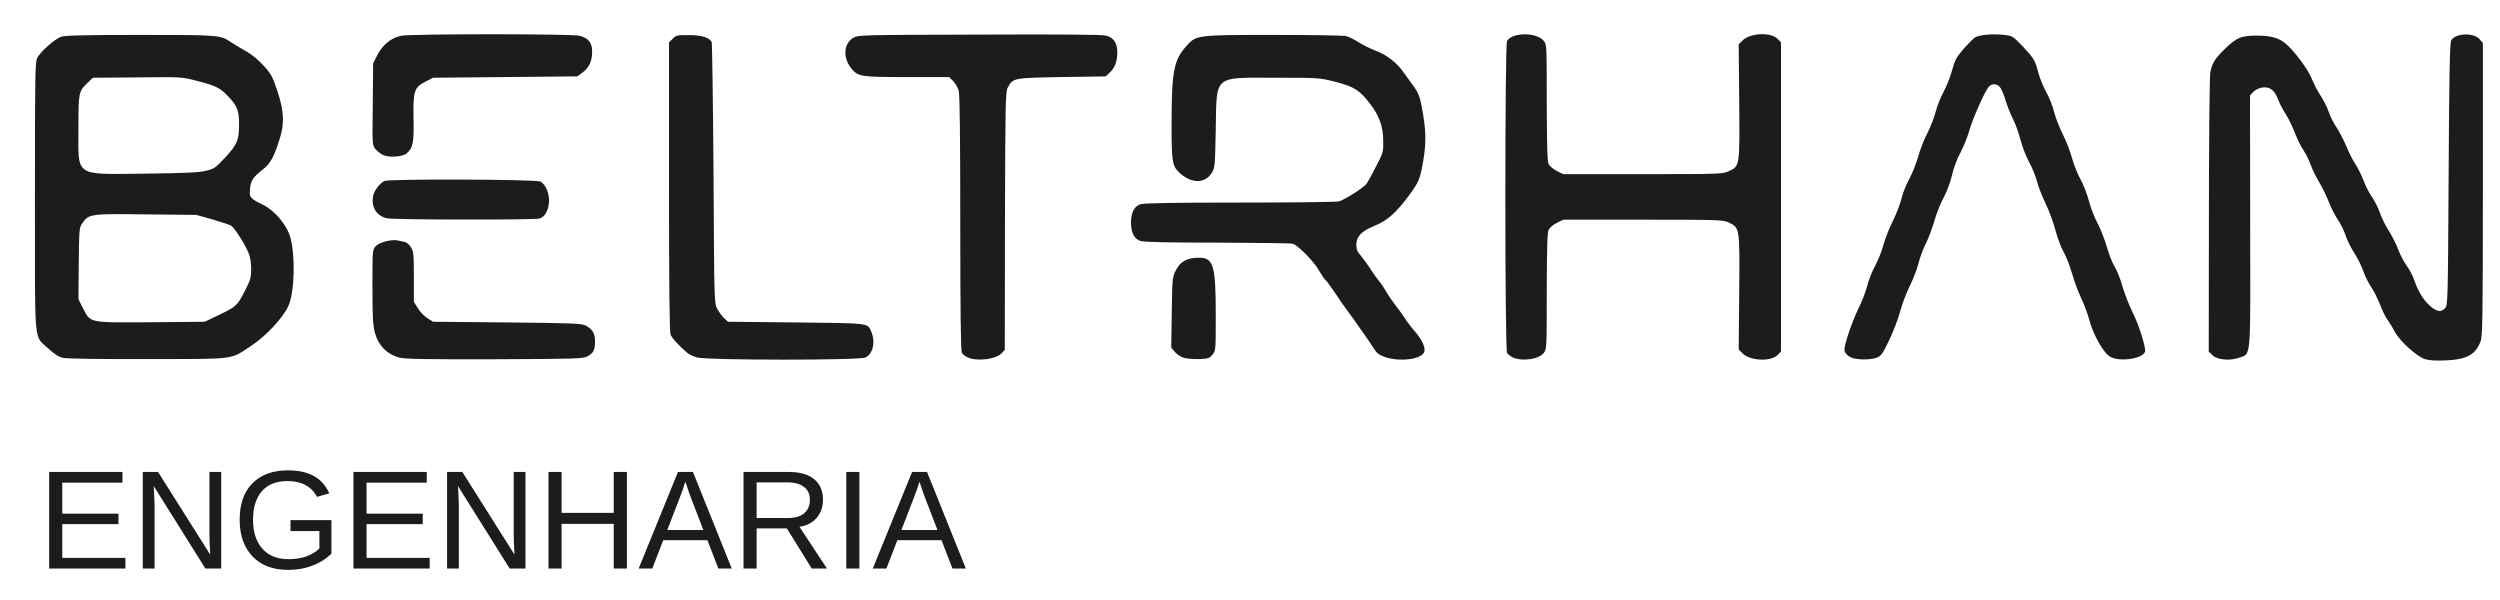
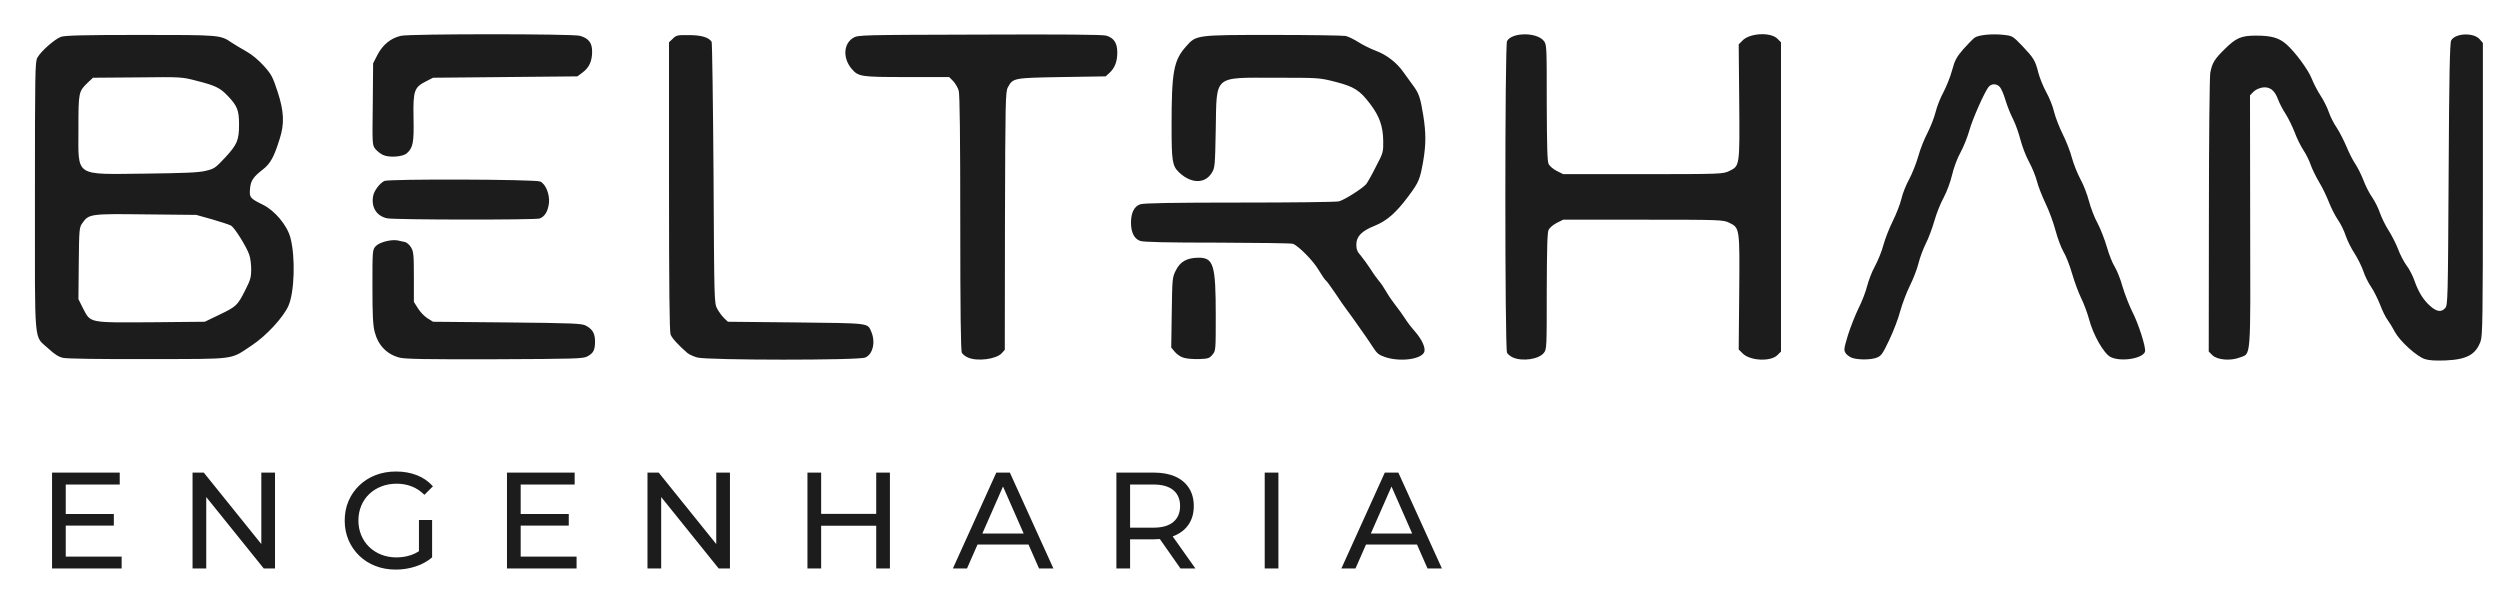
<svg xmlns="http://www.w3.org/2000/svg" viewBox="2 2 146 35" role="img" aria-label="Beltrhan Engenharia">
  <path fill="#1c1c1c" fill-rule="evenodd" d="M143.61,22.97C143.13,22.81 142.17,21.94 141.87,21.40C141.74,21.15 141.55,20.84 141.44,20.69C141.33,20.55 141.13,20.15 141.00,19.80C140.86,19.45 140.63,18.98 140.47,18.75C140.31,18.52 140.10,18.10 140.01,17.81C139.91,17.53 139.68,17.07 139.50,16.79C139.32,16.52 139.09,16.06 138.99,15.77C138.90,15.48 138.69,15.06 138.53,14.83C138.37,14.60 138.14,14.14 138.01,13.81C137.88,13.48 137.63,12.95 137.44,12.64C137.25,12.32 137.03,11.87 136.95,11.64C136.87,11.40 136.68,11.01 136.52,10.77C136.36,10.53 136.13,10.06 136.01,9.73C135.88,9.40 135.65,8.92 135.49,8.67C135.32,8.41 135.12,8.03 135.04,7.81C134.84,7.27 134.56,7.05 134.13,7.11C133.94,7.14 133.72,7.24 133.60,7.36L133.40,7.57L133.41,14.90C133.43,23.17 133.47,22.62 132.80,22.88C132.25,23.09 131.48,23.02 131.20,22.74L130.99,22.53L131.00,14.59C131.00,10.01 131.04,6.49 131.08,6.25C131.19,5.67 131.33,5.45 131.93,4.86C132.59,4.21 132.89,4.08 133.75,4.08C134.66,4.08 135.09,4.21 135.52,4.58C136.04,5.04 136.79,6.06 137.00,6.58C137.10,6.84 137.32,7.27 137.50,7.55C137.68,7.82 137.91,8.27 138.00,8.54C138.09,8.81 138.30,9.22 138.46,9.45C138.62,9.69 138.87,10.18 139.03,10.55C139.18,10.92 139.42,11.39 139.56,11.59C139.69,11.79 139.91,12.22 140.03,12.54C140.15,12.86 140.38,13.31 140.54,13.53C140.69,13.75 140.90,14.16 140.99,14.44C141.09,14.72 141.31,15.17 141.49,15.45C141.67,15.73 141.92,16.22 142.04,16.53C142.15,16.84 142.38,17.28 142.54,17.50C142.71,17.72 142.91,18.12 143.00,18.38C143.23,19.04 143.51,19.50 143.91,19.86C144.30,20.21 144.57,20.25 144.80,19.99C144.95,19.82 144.96,19.54 145.00,12.18C145.03,6.31 145.07,4.50 145.15,4.36C145.39,3.93 146.46,3.89 146.81,4.29L147.00,4.51L147.00,13.04C147.00,20.49 146.98,21.61 146.87,21.92C146.59,22.71 146.06,23.00 144.80,23.05C144.23,23.07 143.85,23.05 143.61,22.97ZM5.69,22.90C5.44,22.85 5.18,22.69 4.83,22.36C3.96,21.55 4.04,22.46 4.04,13.50C4.04,6.24 4.05,5.60 4.18,5.37C4.39,4.99 5.20,4.28 5.56,4.15C5.81,4.07 6.82,4.04 10.21,4.04C14.88,4.04 14.87,4.04 15.53,4.49C15.71,4.61 16.10,4.84 16.38,5.00C16.71,5.18 17.09,5.50 17.41,5.85C17.86,6.35 17.93,6.50 18.21,7.35C18.59,8.51 18.62,9.23 18.33,10.12C18.00,11.18 17.79,11.55 17.36,11.89C16.78,12.34 16.64,12.55 16.60,13.04C16.56,13.53 16.59,13.58 17.36,13.96C18.05,14.30 18.77,15.16 18.96,15.88C19.26,17.00 19.20,19.07 18.84,19.87C18.54,20.54 17.55,21.61 16.72,22.16C15.40,23.03 15.93,22.96 10.67,22.97C7.90,22.98 5.90,22.95 5.69,22.90ZM25.31,22.88C24.58,22.68 24.08,22.16 23.88,21.38C23.78,20.99 23.75,20.40 23.75,18.74C23.75,16.63 23.75,16.59 23.94,16.38C24.14,16.15 24.84,15.97 25.22,16.04C25.33,16.06 25.51,16.10 25.63,16.13C25.75,16.15 25.91,16.29 26.00,16.44C26.15,16.68 26.17,16.86 26.17,18.17L26.17,19.63L26.41,20.01C26.54,20.22 26.79,20.48 26.97,20.59L27.29,20.79L31.62,20.83C35.54,20.87 35.98,20.89 36.22,21.02C36.61,21.23 36.75,21.48 36.75,21.94C36.75,22.44 36.66,22.62 36.31,22.81C36.06,22.95 35.63,22.96 30.88,22.98C26.82,22.99 25.62,22.97 25.31,22.88ZM42.73,22.88C42.51,22.82 42.25,22.70 42.15,22.62C41.62,22.16 41.24,21.75 41.16,21.53C41.10,21.37 41.07,18.73 41.07,12.89L41.07,4.47L41.29,4.26C41.49,4.06 41.56,4.04 42.23,4.05C42.95,4.05 43.39,4.18 43.56,4.44C43.59,4.49 43.64,7.95 43.67,12.12C43.71,19.69 43.71,19.71 43.89,20.04C43.99,20.22 44.17,20.47 44.29,20.58L44.51,20.79L48.49,20.83C52.86,20.88 52.66,20.85 52.89,21.39C53.14,21.99 52.97,22.70 52.53,22.88C52.15,23.05 43.33,23.04 42.73,22.88ZM58.53,22.88C58.38,22.82 58.22,22.69 58.17,22.60C58.11,22.48 58.08,20.16 58.08,15.03C58.08,9.95 58.05,7.52 57.99,7.30C57.94,7.12 57.79,6.87 57.67,6.74L57.43,6.50L54.96,6.50C52.25,6.50 52.13,6.48 51.73,6.01C51.21,5.39 51.26,4.55 51.83,4.21C52.12,4.04 52.24,4.04 59.21,4.02C64.09,4.00 66.39,4.02 66.60,4.08C67.05,4.21 67.25,4.51 67.25,5.06C67.25,5.59 67.11,5.96 66.80,6.25L66.57,6.46L64.01,6.50C61.18,6.55 61.16,6.55 60.86,7.10C60.72,7.36 60.71,7.87 60.69,14.90L60.68,22.43L60.50,22.63C60.17,22.98 59.07,23.12 58.53,22.88ZM71.15,22.90C70.97,22.86 70.74,22.70 70.62,22.56L70.40,22.30L70.43,20.25C70.46,18.27 70.46,18.20 70.67,17.79C70.92,17.28 71.31,17.06 71.98,17.05C72.87,17.04 73.00,17.45 73.00,20.42C73.00,22.48 73.00,22.49 72.80,22.72C72.63,22.93 72.54,22.95 72.03,22.97C71.72,22.98 71.32,22.95 71.15,22.90ZM82.88,22.85C82.53,22.73 82.41,22.64 82.19,22.29C82.04,22.06 81.82,21.73 81.69,21.55C81.56,21.37 81.34,21.05 81.19,20.84C81.05,20.63 80.81,20.31 80.67,20.12C80.53,19.94 80.22,19.49 79.97,19.11C79.72,18.74 79.48,18.41 79.43,18.38C79.38,18.35 79.19,18.07 79.01,17.77C78.71,17.25 77.85,16.37 77.51,16.24C77.44,16.20 75.46,16.18 73.12,16.17C70.23,16.17 68.77,16.14 68.59,16.07C68.24,15.95 68.05,15.58 68.05,15.00C68.05,14.42 68.24,14.05 68.59,13.93C68.78,13.86 70.55,13.83 74.37,13.83C77.40,13.83 80.02,13.80 80.19,13.76C80.49,13.69 81.55,13.02 81.78,12.76C81.85,12.68 82.10,12.24 82.34,11.76C82.78,10.92 82.79,10.89 82.78,10.22C82.77,9.38 82.56,8.78 82.01,8.06C81.41,7.27 81.08,7.06 79.99,6.78C79.05,6.54 79.03,6.54 76.50,6.54C72.83,6.54 73.06,6.34 73.00,9.54C72.96,11.68 72.95,11.81 72.77,12.09C72.37,12.75 71.55,12.73 70.85,12.06C70.46,11.68 70.42,11.41 70.42,9.33C70.42,6.19 70.54,5.53 71.26,4.72C71.86,4.04 71.81,4.04 76.33,4.04C78.51,4.04 80.42,4.07 80.59,4.10C80.75,4.14 81.08,4.30 81.33,4.46C81.58,4.62 82.04,4.85 82.36,4.97C82.98,5.20 83.57,5.66 83.95,6.20C84.09,6.39 84.33,6.73 84.50,6.96C84.87,7.45 84.95,7.70 85.12,8.75C85.28,9.75 85.28,10.43 85.12,11.38C84.93,12.47 84.87,12.63 84.25,13.46C83.52,14.44 82.99,14.90 82.27,15.19C81.52,15.49 81.21,15.81 81.21,16.28C81.21,16.56 81.26,16.70 81.48,16.94C81.62,17.11 81.88,17.47 82.05,17.73C82.21,17.99 82.44,18.30 82.54,18.42C82.64,18.53 82.83,18.81 82.96,19.04C83.09,19.27 83.34,19.63 83.50,19.83C83.67,20.04 83.91,20.38 84.04,20.58C84.17,20.79 84.43,21.13 84.61,21.33C85.06,21.84 85.29,22.36 85.16,22.59C84.94,23.00 83.72,23.14 82.88,22.85ZM90.36,22.88C90.22,22.82 90.06,22.69 90.01,22.60C89.88,22.36 89.88,4.64 90.01,4.40C90.29,3.88 91.75,3.87 92.16,4.39C92.33,4.60 92.33,4.71 92.33,7.99C92.34,10.51 92.36,11.43 92.44,11.58C92.50,11.70 92.71,11.88 92.91,11.98L93.29,12.17L97.95,12.17C102.55,12.17 102.62,12.16 102.98,11.99C103.61,11.69 103.60,11.71 103.57,7.91L103.54,4.59L103.75,4.38C104.16,3.93 105.40,3.86 105.80,4.26L106.01,4.47L106.01,13.50L106.01,22.53L105.80,22.74C105.40,23.14 104.16,23.07 103.75,22.62L103.54,22.41L103.57,19.09C103.60,15.30 103.61,15.31 102.97,15.00C102.62,14.84 102.48,14.83 97.95,14.83L93.29,14.83L92.91,15.02C92.71,15.12 92.50,15.30 92.44,15.42C92.36,15.57 92.34,16.49 92.33,19.01C92.33,22.29 92.33,22.40 92.16,22.61C91.87,22.98 90.92,23.12 90.36,22.88ZM110.19,22.91C110.04,22.86 109.86,22.74 109.79,22.63C109.67,22.45 109.68,22.37 109.92,21.57C110.07,21.10 110.35,20.39 110.54,20.00C110.74,19.61 110.96,19.03 111.04,18.71C111.12,18.39 111.32,17.86 111.50,17.54C111.67,17.22 111.90,16.67 111.99,16.31C112.09,15.95 112.33,15.33 112.53,14.93C112.73,14.53 112.96,13.95 113.04,13.62C113.11,13.30 113.32,12.78 113.50,12.46C113.67,12.14 113.91,11.54 114.03,11.12C114.14,10.71 114.39,10.09 114.57,9.75C114.75,9.40 114.96,8.86 115.04,8.54C115.12,8.22 115.32,7.70 115.50,7.38C115.67,7.05 115.90,6.49 116.00,6.11C116.16,5.52 116.25,5.35 116.65,4.88C116.92,4.58 117.22,4.27 117.32,4.20C117.56,4.03 118.39,3.96 119.05,4.04C119.52,4.09 119.56,4.12 120.11,4.69C120.77,5.39 120.86,5.53 121.04,6.25C121.12,6.55 121.32,7.05 121.50,7.38C121.68,7.70 121.89,8.22 121.96,8.54C122.04,8.86 122.27,9.45 122.47,9.85C122.67,10.25 122.91,10.86 123.00,11.22C123.10,11.58 123.32,12.14 123.50,12.47C123.68,12.79 123.90,13.37 124.00,13.76C124.10,14.14 124.32,14.72 124.50,15.04C124.67,15.36 124.91,15.98 125.04,16.42C125.16,16.85 125.37,17.38 125.50,17.58C125.63,17.79 125.84,18.31 125.96,18.75C126.09,19.19 126.34,19.82 126.51,20.17C126.88,20.88 127.33,22.28 127.27,22.53C127.16,22.94 125.85,23.15 125.26,22.85C124.87,22.66 124.24,21.56 124.00,20.64C123.90,20.27 123.69,19.71 123.54,19.41C123.39,19.11 123.15,18.46 123.01,17.98C122.87,17.49 122.64,16.91 122.50,16.69C122.37,16.46 122.16,15.91 122.04,15.45C121.92,15.00 121.66,14.29 121.46,13.88C121.26,13.46 121.03,12.88 120.96,12.59C120.88,12.29 120.68,11.79 120.50,11.46C120.32,11.14 120.10,10.56 120.00,10.18C119.90,9.79 119.71,9.25 119.57,8.97C119.42,8.69 119.22,8.18 119.12,7.85C119.02,7.51 118.87,7.16 118.79,7.08C118.61,6.88 118.32,6.87 118.15,7.06C117.92,7.31 117.18,8.98 117.00,9.65C116.90,10.00 116.68,10.56 116.50,10.89C116.30,11.25 116.10,11.79 116.00,12.22C115.90,12.65 115.69,13.20 115.51,13.54C115.33,13.86 115.09,14.47 114.97,14.89C114.85,15.31 114.63,15.91 114.47,16.22C114.31,16.54 114.12,17.05 114.04,17.38C113.96,17.70 113.74,18.28 113.54,18.68C113.34,19.08 113.09,19.75 112.97,20.18C112.86,20.61 112.57,21.36 112.33,21.86C111.96,22.64 111.87,22.78 111.62,22.88C111.31,23.01 110.60,23.03 110.19,22.91ZM14.81,20.38C15.81,19.90 15.87,19.84 16.32,18.95C16.62,18.36 16.67,18.20 16.67,17.73C16.67,17.43 16.62,17.04 16.55,16.86C16.39,16.40 15.71,15.31 15.50,15.18C15.40,15.12 14.90,14.96 14.39,14.81L13.46,14.55L10.52,14.52C7.27,14.48 7.19,14.49 6.81,15.03C6.63,15.28 6.62,15.37 6.60,17.38L6.58,19.47L6.85,20.01C7.30,20.87 7.15,20.84 10.83,20.82L13.96,20.79L14.81,20.38ZM24.61,14.75C23.99,14.62 23.67,14.10 23.79,13.45C23.84,13.15 24.16,12.72 24.44,12.57C24.68,12.44 33.26,12.47 33.55,12.60C33.87,12.75 34.11,13.35 34.06,13.85C34.00,14.35 33.82,14.64 33.52,14.76C33.27,14.85 25.06,14.84 24.61,14.75ZM14.00,11.98C14.51,11.86 14.57,11.82 15.15,11.20C15.86,10.43 15.96,10.19 15.96,9.25C15.96,8.44 15.85,8.17 15.30,7.60C14.86,7.13 14.56,6.99 13.49,6.72C12.61,6.49 12.59,6.49 10.02,6.52L7.43,6.54L7.12,6.83C6.59,7.35 6.58,7.37 6.58,9.53C6.58,12.37 6.30,12.18 10.46,12.14C12.76,12.11 13.58,12.08 14.00,11.98ZM24.37,11.05C24.23,10.99 24.03,10.83 23.92,10.70C23.74,10.47 23.74,10.44 23.77,8.08L23.79,5.70L24.04,5.21C24.35,4.61 24.83,4.22 25.42,4.09C26.00,3.97 35.42,3.97 35.86,4.09C36.37,4.23 36.58,4.50 36.58,5.00C36.58,5.56 36.42,5.93 36.04,6.22L35.72,6.46L31.51,6.50L27.29,6.54L26.88,6.75C26.19,7.10 26.12,7.29 26.15,8.89C26.18,10.33 26.12,10.63 25.76,10.95C25.53,11.16 24.73,11.22 24.37,11.05Z" />
-   <text x="4.2" y="35.2" fill="#1c1c1c" font-family="Montserrat, Barlow, Arial, sans-serif" font-size="8.2" font-weight="500" textLength="82" lengthAdjust="spacing">ENGENHARIA</text>
+   <path fill="#1c1c1c" d="M5.768 32.016H8.648V32.696H5.768ZM5.84 34.504H9.104V35.2H5.04V29.6H8.992V30.296H5.84ZM13.245 35.2V29.6H13.901L17.605 34.2H17.261V29.6H18.061V35.2H17.405L13.701 30.6H14.045V35.2ZM25.115 35.264Q24.467 35.264 23.923 35.052Q23.379 34.84 22.979 34.452Q22.579 34.064 22.355 33.544Q22.131 33.024 22.131 32.4Q22.131 31.776 22.355 31.256Q22.579 30.736 22.983 30.348Q23.387 29.96 23.931 29.748Q24.475 29.536 25.131 29.536Q25.795 29.536 26.347 29.752Q26.899 29.968 27.283 30.4L26.787 30.896Q26.443 30.56 26.039 30.404Q25.635 30.248 25.163 30.248Q24.683 30.248 24.271 30.408Q23.859 30.568 23.559 30.856Q23.259 31.144 23.095 31.54Q22.931 31.936 22.931 32.4Q22.931 32.856 23.095 33.252Q23.259 33.648 23.559 33.94Q23.859 34.232 24.267 34.392Q24.675 34.552 25.155 34.552Q25.603 34.552 26.015 34.412Q26.427 34.272 26.779 33.944L27.235 34.552Q26.819 34.904 26.263 35.084Q25.707 35.264 25.115 35.264ZM26.467 34.448V32.368H27.235V34.552ZM32.336 32.016H35.216V32.696H32.336ZM32.408 34.504H35.672V35.2H31.608V29.6H35.56V30.296H32.408ZM39.813 35.2V29.6H40.469L44.173 34.2H43.829V29.6H44.629V35.2H43.973L40.269 30.6H40.613V35.2ZM53.171 29.6H53.971V35.2H53.171ZM49.955 35.2H49.155V29.6H49.955ZM53.243 32.704H49.875V32.008H53.243ZM57.648 35.2 60.184 29.6H60.976L63.52 35.2H62.68L60.416 30.048H60.736L58.472 35.2ZM58.728 33.8 58.944 33.16H62.096L62.328 33.8ZM67.197 35.2V29.6H69.381Q70.117 29.6 70.637 29.832Q71.157 30.064 71.437 30.504Q71.717 30.944 71.717 31.552Q71.717 32.16 71.437 32.596Q71.157 33.032 70.637 33.264Q70.117 33.496 69.381 33.496H67.637L67.997 33.128V35.2ZM70.941 35.2 69.517 33.168H70.373L71.813 35.2ZM67.997 33.208 67.637 32.816H69.357Q70.125 32.816 70.521 32.484Q70.917 32.152 70.917 31.552Q70.917 30.952 70.521 30.624Q70.125 30.296 69.357 30.296H67.637L67.997 29.896ZM75.859 35.2V29.6H76.659V35.2ZM80.336 35.2 82.872 29.6H83.664L86.208 35.2H85.368L83.104 30.048H83.424L81.16 35.2ZM81.416 33.8 81.632 33.16H84.784L85.016 33.8Z" />
</svg>
